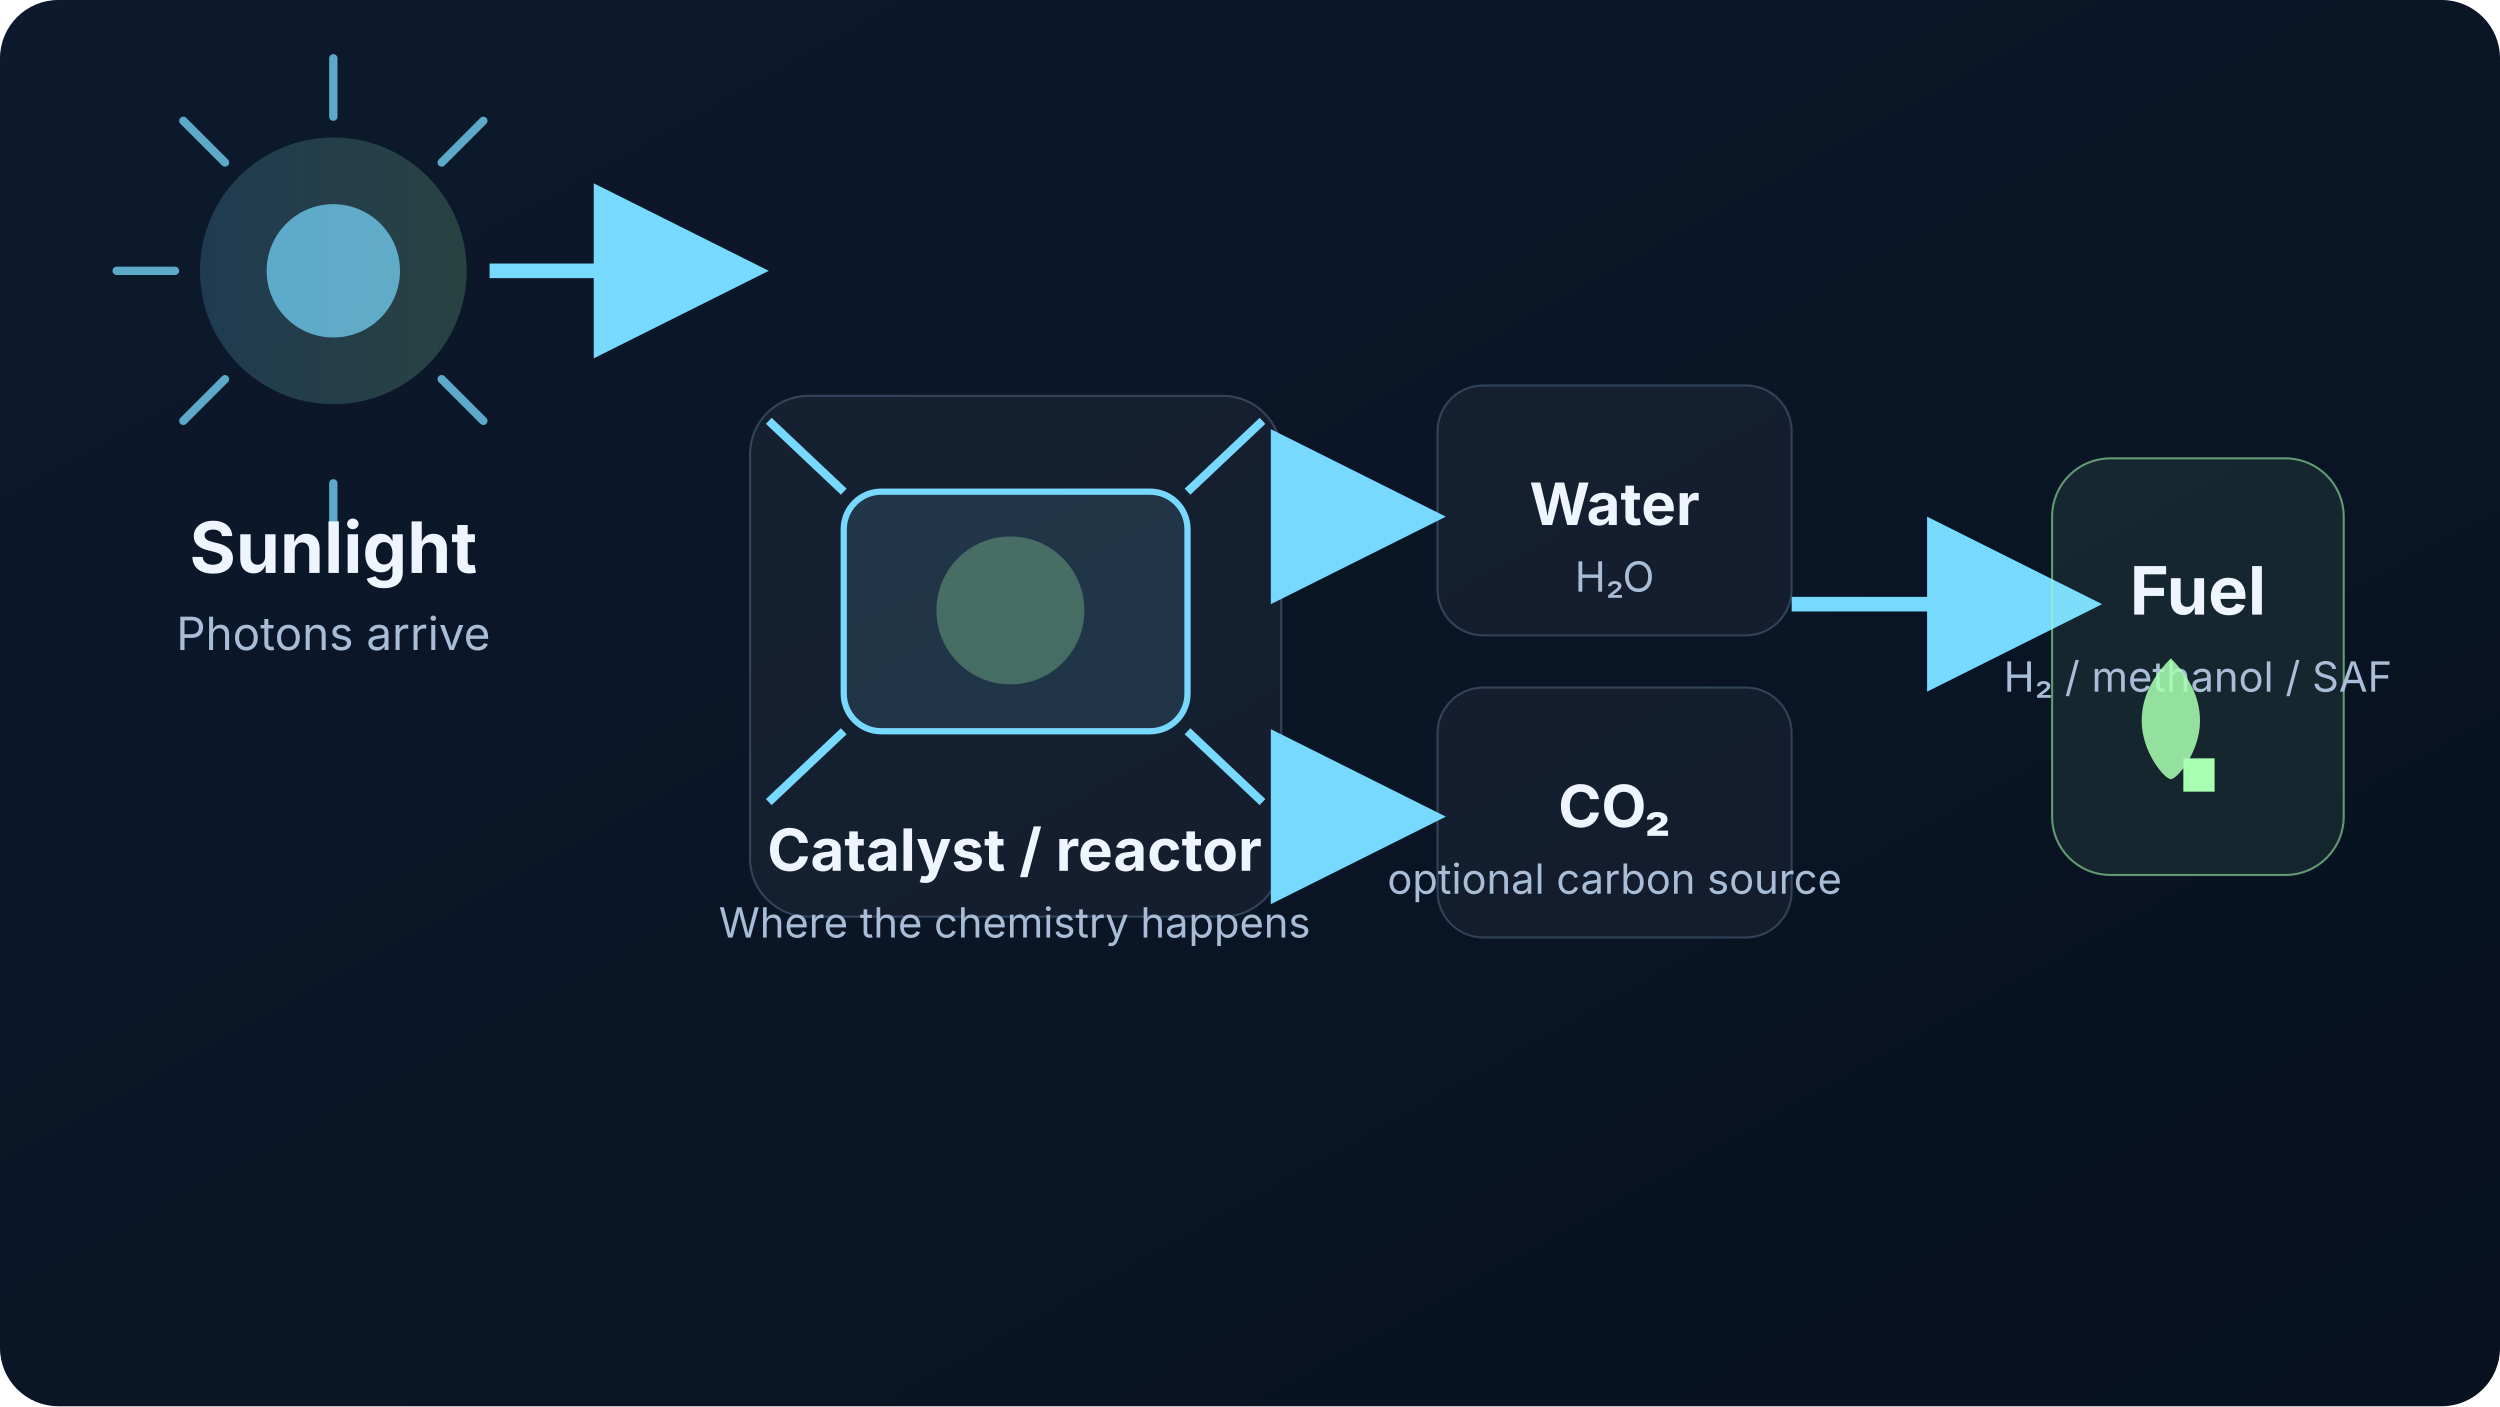
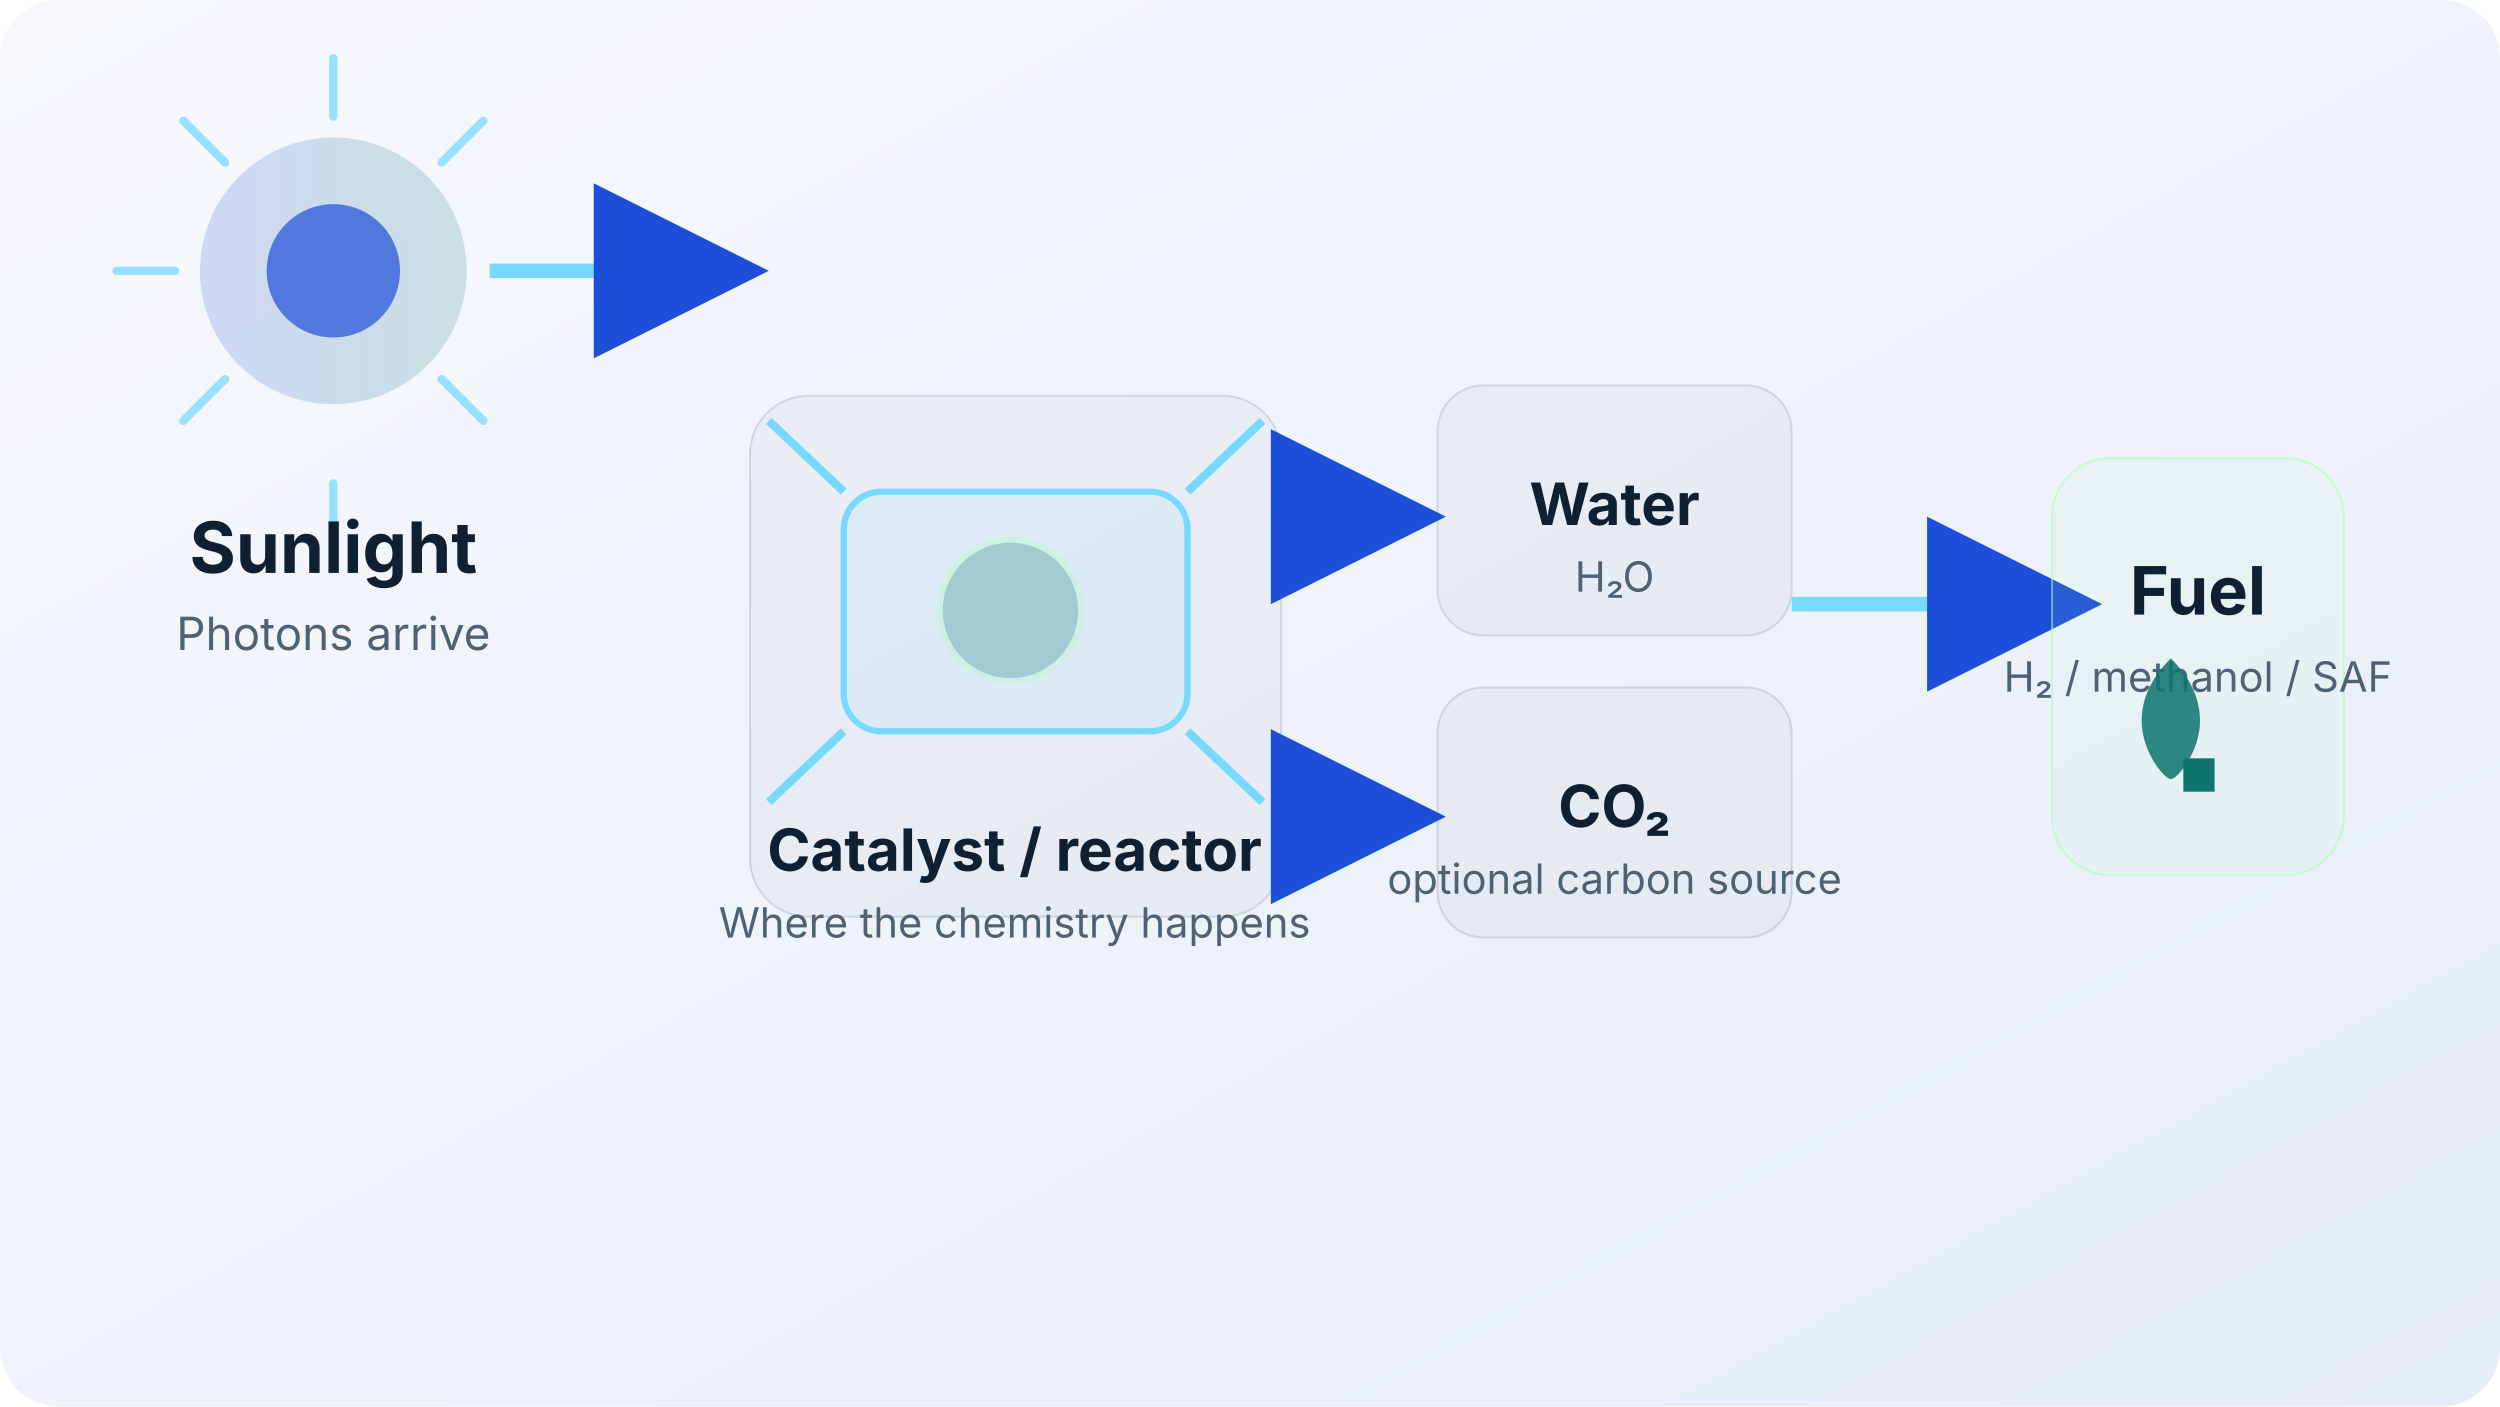
<svg xmlns="http://www.w3.org/2000/svg" viewBox="0 0 1200 675" role="img" aria-labelledby="title desc">
  <defs>
    <linearGradient id="bg" x1="0" x2="1" y1="0" y2="1">
-       <stop offset="0%" stop-color="#0d1a2d" />
-       <stop offset="100%" stop-color="#07111f" />
+       <stop offset="0%" stop-color="#f6f8fc" />
+       <stop offset="100%" stop-color="#e7edf7" />
    </linearGradient>
    <linearGradient id="sun" x1="0" x2="1">
-       <stop offset="0%" stop-color="#78d9ff" />
-       <stop offset="100%" stop-color="#a8ffb1" />
+       <stop offset="0%" stop-color="#1d4ed8" />
+       <stop offset="100%" stop-color="#0f766e" />
    </linearGradient>
    <marker id="arrow" markerWidth="12" markerHeight="12" refX="10" refY="6" orient="auto">
-       <path d="M0,0 L12,6 L0,12 Z" fill="#78d9ff" />
+       <path d="M0,0 L12,6 L0,12 Z" fill="#1d4ed8" />
    </marker>
  </defs>
  <rect width="1200" height="675" rx="28" fill="url(#bg)" />
  <circle cx="160" cy="130" r="64" fill="url(#sun)" opacity="0.18" />
-   <circle cx="160" cy="130" r="32" fill="#78d9ff" opacity="0.7" />
+   <circle cx="160" cy="130" r="32" fill="#1d4ed8" opacity="0.7" />
  <g fill="none" stroke="#78d9ff" stroke-width="4" stroke-linecap="round" stroke-linejoin="round" opacity="0.75">
    <path d="M160 56v-28" />
    <path d="M160 232v28" />
    <path d="M84 130H56" />
    <path d="M264 130h28" />
    <path d="M108 78l-20-20" />
    <path d="M212 78l20-20" />
    <path d="M108 182l-20 20" />
    <path d="M212 182l20 20" />
  </g>
-   <text x="160" y="275" fill="#eef5ff" font-family="Inter, system-ui, sans-serif" font-size="34" text-anchor="middle" font-weight="700">Sunlight</text>
-   <text x="160" y="312" fill="#a9bdd7" font-family="Inter, system-ui, sans-serif" font-size="22" text-anchor="middle">Photons arrive</text>
-   <rect x="360" y="190" width="255" height="250" rx="28" fill="rgba(255,255,255,0.04)" stroke="rgba(173,213,255,0.22)" />
+   <text x="160" y="275" fill="#102033" font-family="Inter, system-ui, sans-serif" font-size="34" text-anchor="middle" font-weight="700">Sunlight</text>
+   <text x="160" y="312" fill="#506174" font-family="Inter, system-ui, sans-serif" font-size="22" text-anchor="middle">Photons arrive</text>
+   <rect x="360" y="190" width="255" height="250" rx="28" fill="rgba(15,23,42,0.03)" stroke="rgba(15,23,42,0.12)" />
  <rect x="405" y="236" width="165" height="115" rx="18" fill="rgba(120,217,255,0.12)" stroke="#78d9ff" stroke-width="3" />
-   <circle cx="485" cy="293" r="34" fill="#a8ffb1" opacity="0.28" stroke="#a8ffb1" stroke-width="3" />
+   <circle cx="485" cy="293" r="34" fill="#0f766e" opacity="0.28" stroke="#a8ffb1" stroke-width="3" />
  <path d="M405 236l-36-34" stroke="#78d9ff" stroke-width="4" />
  <path d="M570 236l36-34" stroke="#78d9ff" stroke-width="4" />
  <path d="M405 351l-36 34" stroke="#78d9ff" stroke-width="4" />
  <path d="M570 351l36 34" stroke="#78d9ff" stroke-width="4" />
-   <text x="487" y="418" fill="#eef5ff" font-family="Inter, system-ui, sans-serif" font-size="28" text-anchor="middle" font-weight="700">Catalyst / reactor</text>
-   <text x="487" y="450" fill="#a9bdd7" font-family="Inter, system-ui, sans-serif" font-size="20" text-anchor="middle">Where the chemistry happens</text>
-   <g fill="rgba(255,255,255,0.04)" stroke="rgba(173,213,255,0.22)">
+   <text x="487" y="418" fill="#102033" font-family="Inter, system-ui, sans-serif" font-size="28" text-anchor="middle" font-weight="700">Catalyst / reactor</text>
+   <text x="487" y="450" fill="#506174" font-family="Inter, system-ui, sans-serif" font-size="20" text-anchor="middle">Where the chemistry happens</text>
+   <g fill="rgba(15,23,42,0.03)" stroke="rgba(15,23,42,0.12)">
    <rect x="690" y="185" width="170" height="120" rx="22" />
    <rect x="690" y="330" width="170" height="120" rx="22" />
  </g>
-   <text x="775" y="252" fill="#eef5ff" font-family="Inter, system-ui, sans-serif" font-size="28" text-anchor="middle" font-weight="700">Water</text>
-   <text x="775" y="284" fill="#a9bdd7" font-family="Inter, system-ui, sans-serif" font-size="20" text-anchor="middle">H₂O</text>
-   <text x="775" y="397" fill="#eef5ff" font-family="Inter, system-ui, sans-serif" font-size="28" text-anchor="middle" font-weight="700">CO₂</text>
-   <text x="775" y="429" fill="#a9bdd7" font-family="Inter, system-ui, sans-serif" font-size="20" text-anchor="middle">optional carbon source</text>
+   <text x="775" y="252" fill="#102033" font-family="Inter, system-ui, sans-serif" font-size="28" text-anchor="middle" font-weight="700">Water</text>
+   <text x="775" y="284" fill="#506174" font-family="Inter, system-ui, sans-serif" font-size="20" text-anchor="middle">H₂O</text>
+   <text x="775" y="397" fill="#102033" font-family="Inter, system-ui, sans-serif" font-size="28" text-anchor="middle" font-weight="700">CO₂</text>
+   <text x="775" y="429" fill="#506174" font-family="Inter, system-ui, sans-serif" font-size="20" text-anchor="middle">optional carbon source</text>
  <g stroke="#78d9ff" stroke-width="7" fill="none" marker-end="url(#arrow)">
    <path d="M235 130H355" />
    <path d="M615 248H680" />
    <path d="M615 392H680" />
    <path d="M860 290H995" />
  </g>
  <rect x="985" y="220" width="140" height="200" rx="28" fill="rgba(168,255,177,0.08)" stroke="rgba(168,255,177,0.55)" />
-   <text x="1055" y="295" fill="#eef5ff" font-family="Inter, system-ui, sans-serif" font-size="32" text-anchor="middle" font-weight="700">Fuel</text>
-   <text x="1055" y="332" fill="#a9bdd7" font-family="Inter, system-ui, sans-serif" font-size="20" text-anchor="middle">H₂ / methanol / SAF</text>
-   <path d="M1048 364h15v16h-15z" fill="#a8ffb1" />
-   <path d="M1028 346c0-14 8-24 14-30 6 6 14 16 14 30 0 15-11 28-14 28-3 0-14-13-14-28z" fill="#a8ffb1" opacity="0.86" />
+   <text x="1055" y="295" fill="#102033" font-family="Inter, system-ui, sans-serif" font-size="32" text-anchor="middle" font-weight="700">Fuel</text>
+   <text x="1055" y="332" fill="#506174" font-family="Inter, system-ui, sans-serif" font-size="20" text-anchor="middle">H₂ / methanol / SAF</text>
+   <path d="M1048 364h15v16h-15z" fill="#0f766e" />
+   <path d="M1028 346c0-14 8-24 14-30 6 6 14 16 14 30 0 15-11 28-14 28-3 0-14-13-14-28z" fill="#0f766e" opacity="0.86" />
</svg>
